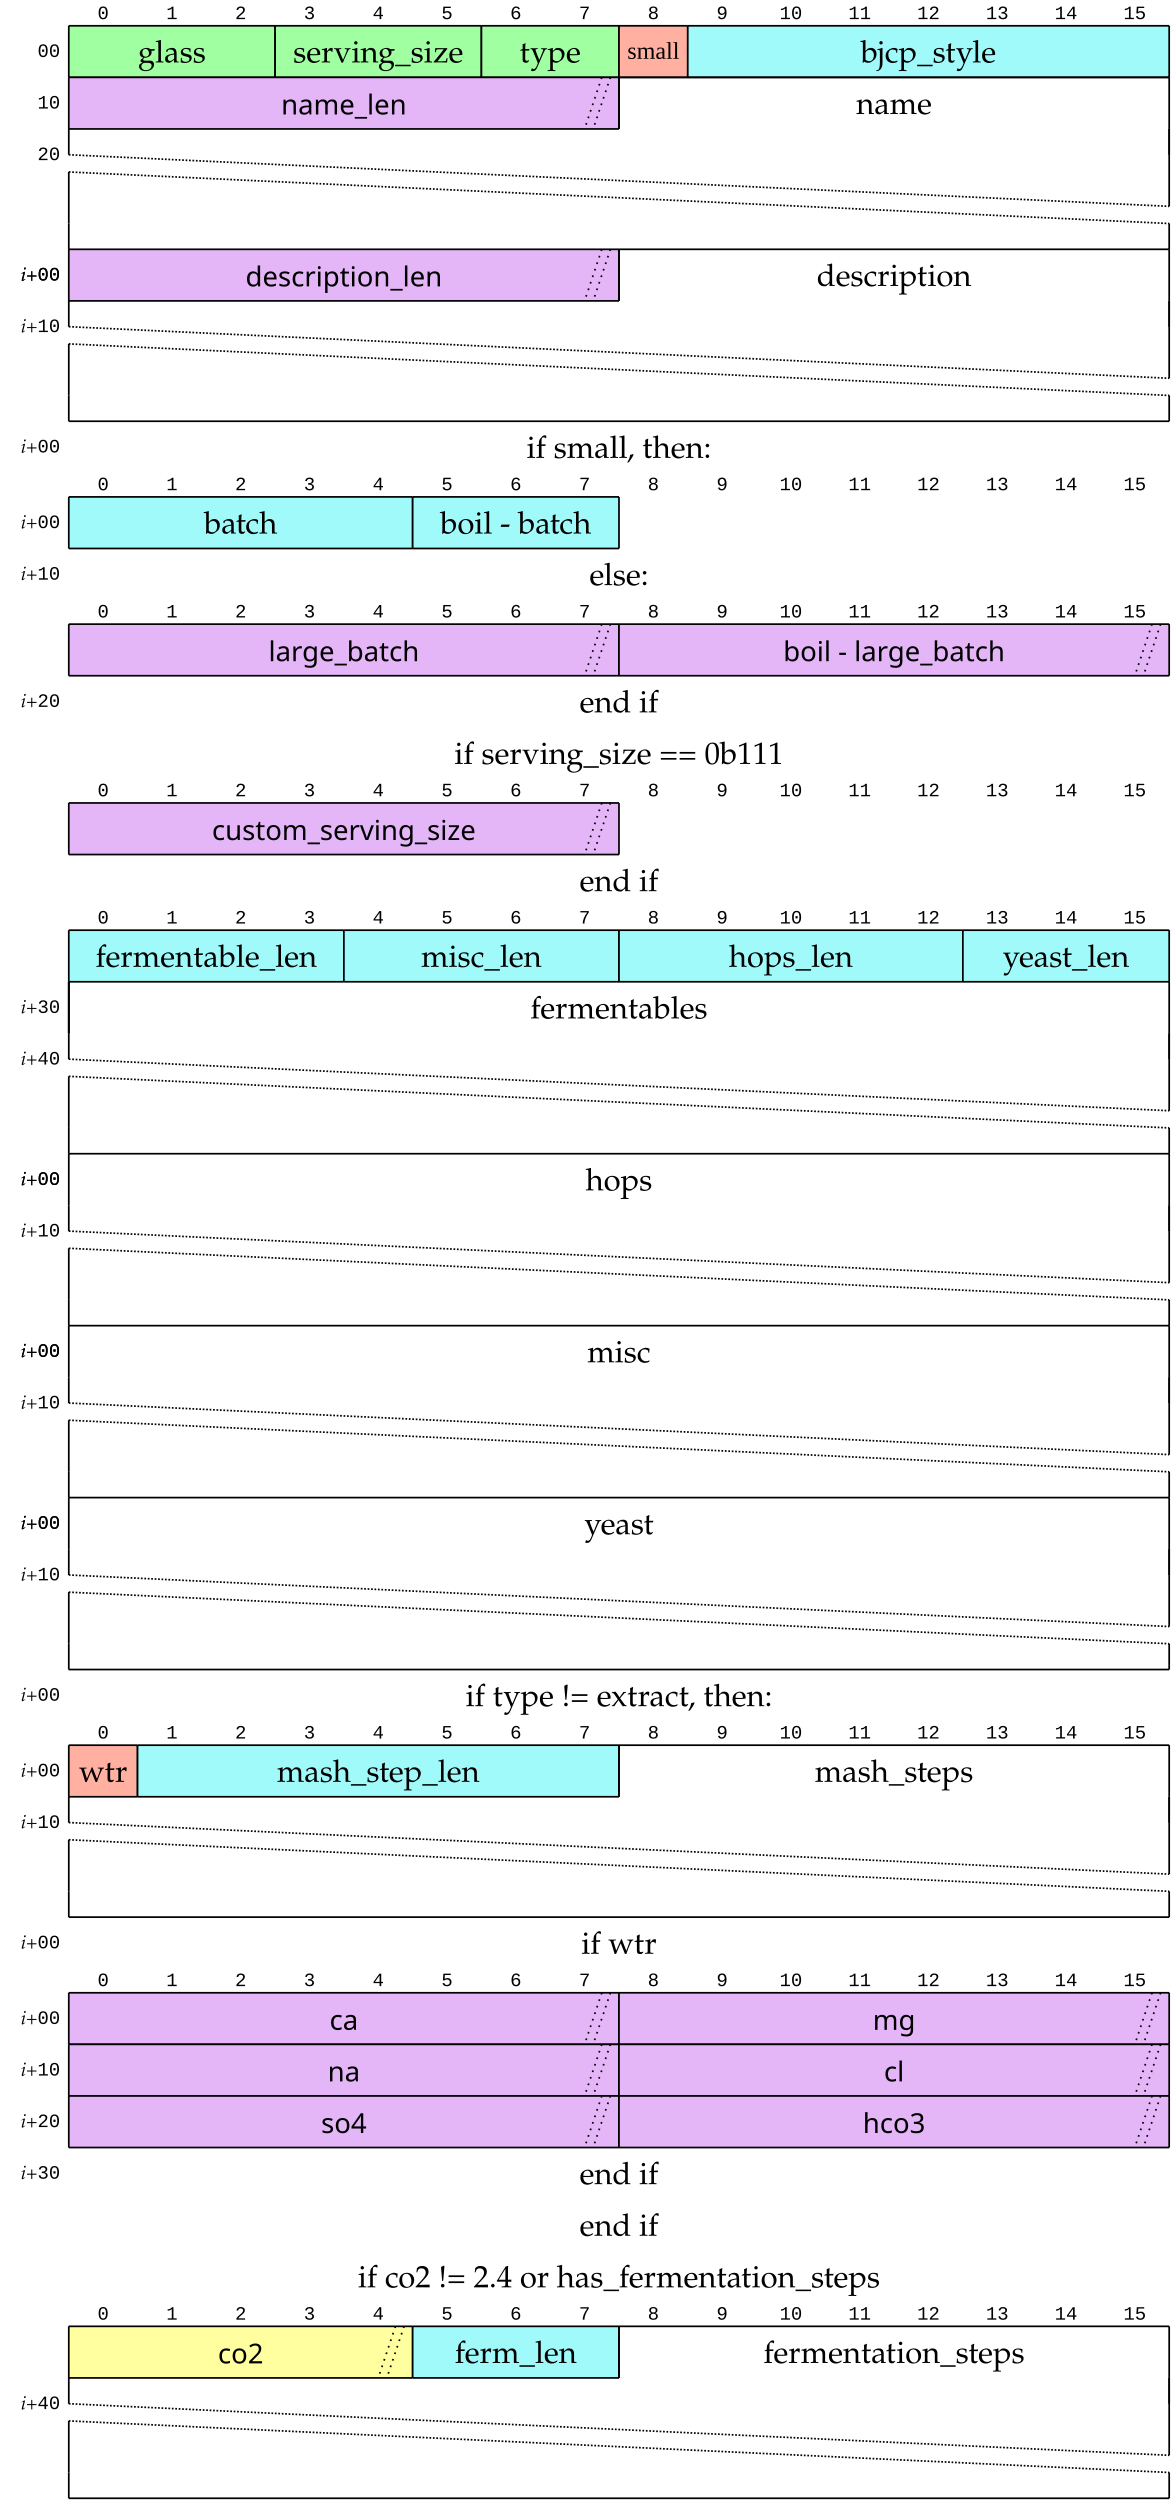
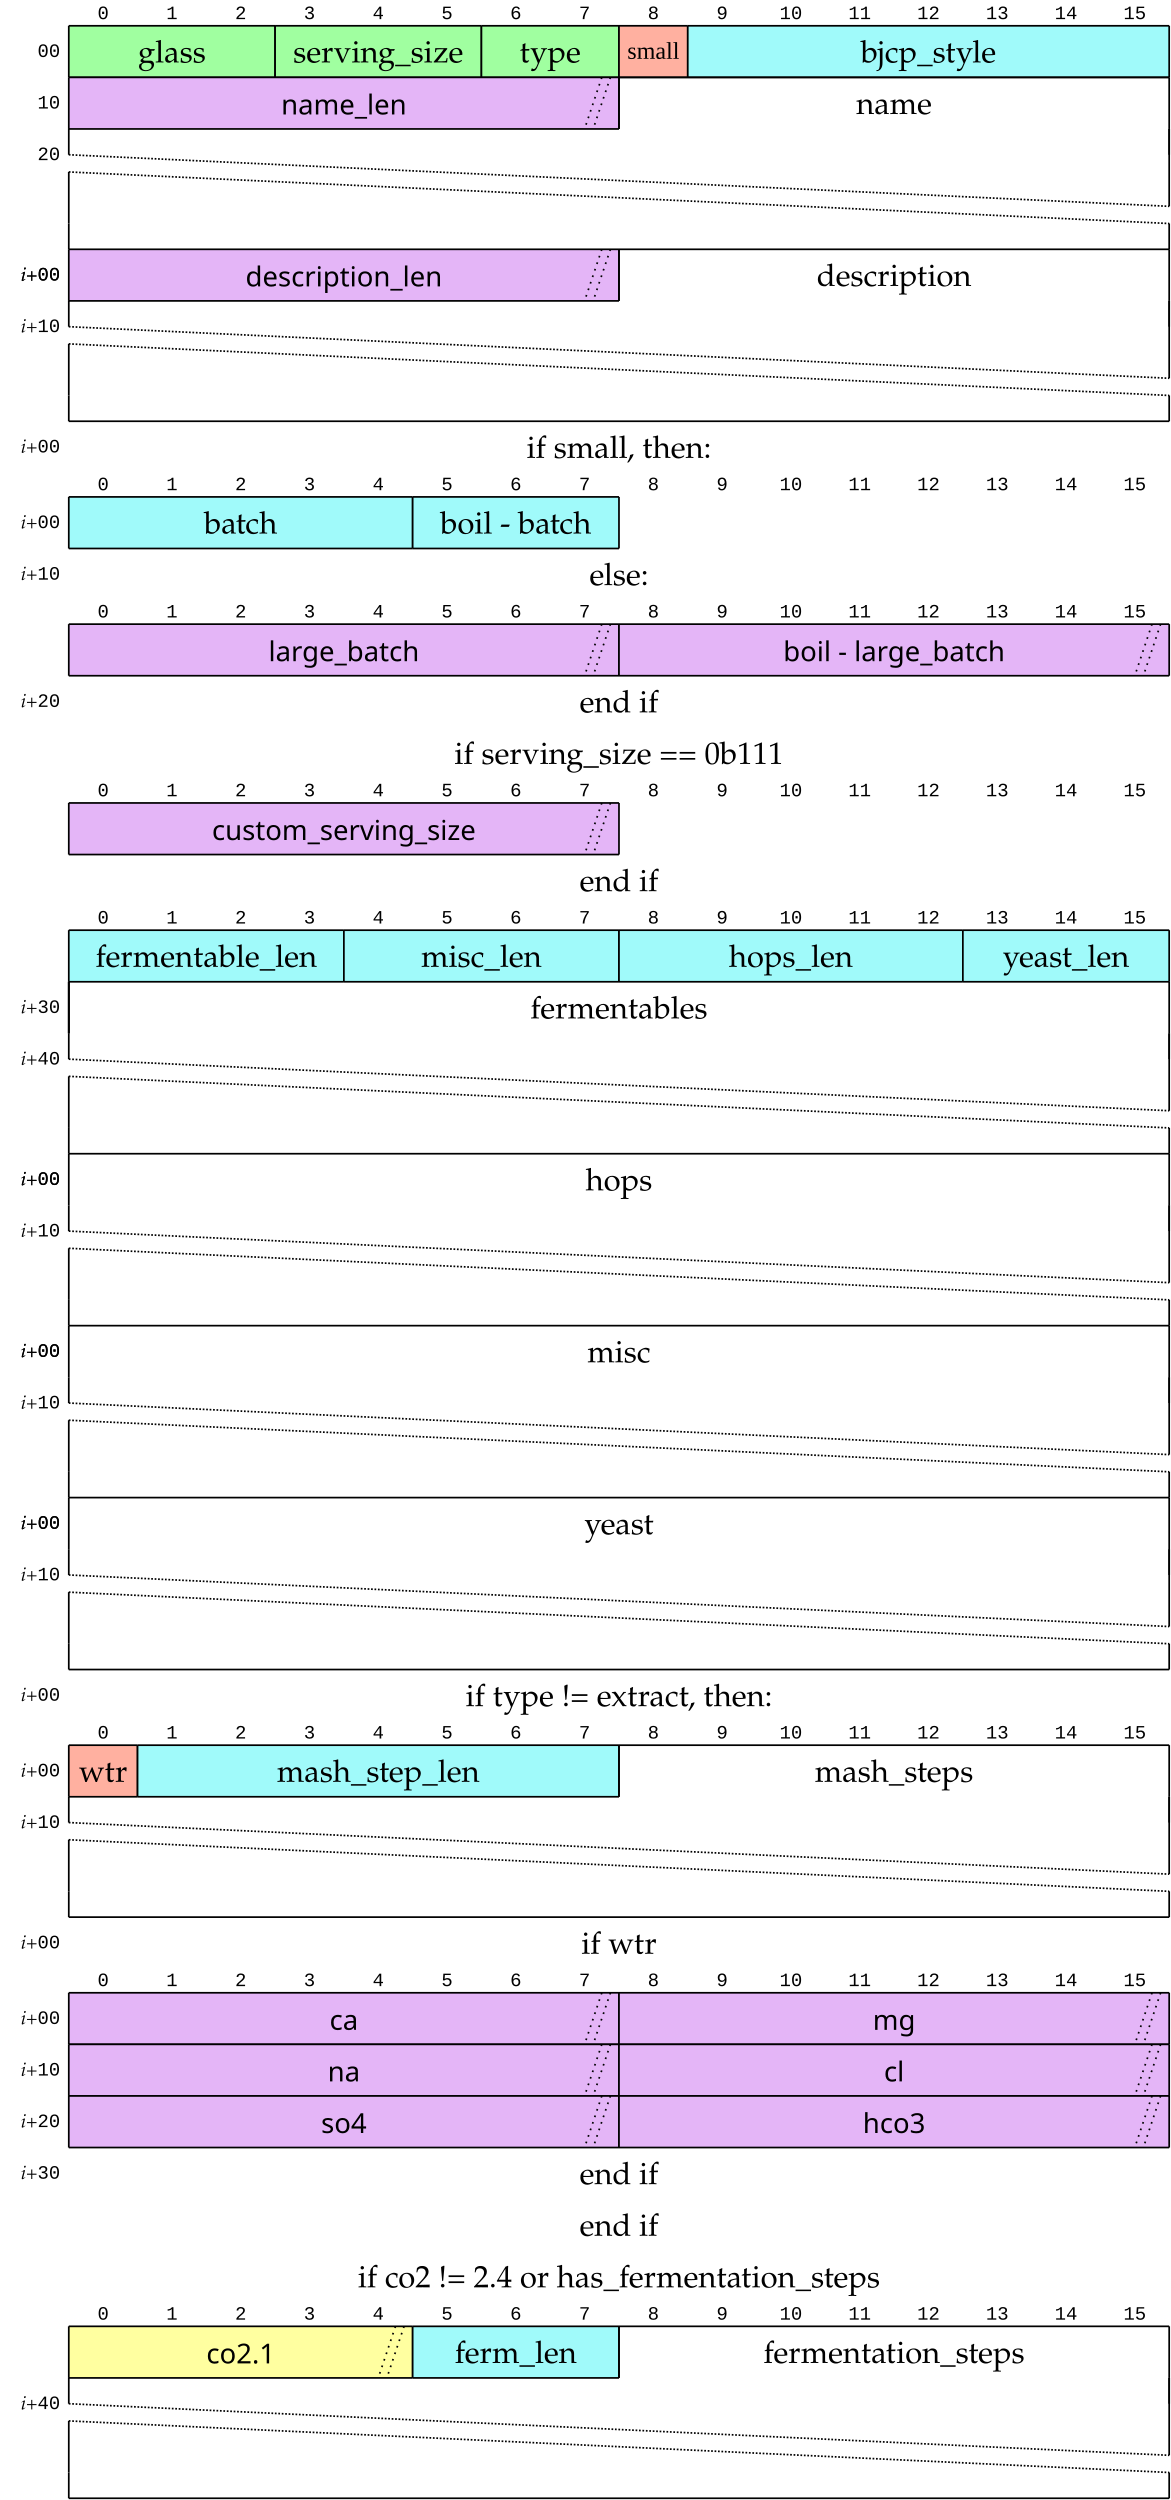
<svg xmlns="http://www.w3.org/2000/svg" version="1.0" width="681" height="1454" viewBox="0 0 681 1454">
  <text x="60" y="8" font-family="Courier New, monospace" font-size="11" dominant-baseline="middle" text-anchor="middle">0</text>
  <text x="100" y="8" font-family="Courier New, monospace" font-size="11" dominant-baseline="middle" text-anchor="middle">1</text>
  <text x="140" y="8" font-family="Courier New, monospace" font-size="11" dominant-baseline="middle" text-anchor="middle">2</text>
  <text x="180" y="8" font-family="Courier New, monospace" font-size="11" dominant-baseline="middle" text-anchor="middle">3</text>
  <text x="220" y="8" font-family="Courier New, monospace" font-size="11" dominant-baseline="middle" text-anchor="middle">4</text>
  <text x="260" y="8" font-family="Courier New, monospace" font-size="11" dominant-baseline="middle" text-anchor="middle">5</text>
  <text x="300" y="8" font-family="Courier New, monospace" font-size="11" dominant-baseline="middle" text-anchor="middle">6</text>
  <text x="340" y="8" font-family="Courier New, monospace" font-size="11" dominant-baseline="middle" text-anchor="middle">7</text>
  <text x="380" y="8" font-family="Courier New, monospace" font-size="11" dominant-baseline="middle" text-anchor="middle">8</text>
  <text x="420" y="8" font-family="Courier New, monospace" font-size="11" dominant-baseline="middle" text-anchor="middle">9</text>
  <text x="460" y="8" font-family="Courier New, monospace" font-size="11" dominant-baseline="middle" text-anchor="middle">10</text>
  <text x="500" y="8" font-family="Courier New, monospace" font-size="11" dominant-baseline="middle" text-anchor="middle">11</text>
  <text x="540" y="8" font-family="Courier New, monospace" font-size="11" dominant-baseline="middle" text-anchor="middle">12</text>
  <text x="580" y="8" font-family="Courier New, monospace" font-size="11" dominant-baseline="middle" text-anchor="middle">13</text>
  <text x="620" y="8" font-family="Courier New, monospace" font-size="11" dominant-baseline="middle" text-anchor="middle">14</text>
  <text x="660" y="8" font-family="Courier New, monospace" font-size="11" dominant-baseline="middle" text-anchor="middle">15</text>
  <rect x="40" y="15" height="30" width="120" fill="#a0ffa0" />
  <line x1="40" y1="15" x2="160" y2="15" stroke="#000000" stroke-width="1" />
  <line x1="40" y1="45" x2="160" y2="45" stroke="#000000" stroke-width="1" />
  <line x1="160" y1="15" x2="160" y2="45" stroke="#000000" stroke-width="1" />
  <line x1="40" y1="15" x2="40" y2="45" stroke="#000000" stroke-width="1" />
  <text font-size="18" font-family="Palatino, Georgia, Times New Roman, serif" x="100" y="31" text-anchor="middle" dominant-baseline="middle">glass</text>
  <rect x="160" y="15" height="30" width="120" fill="#a0ffa0" />
  <line x1="160" y1="15" x2="280" y2="15" stroke="#000000" stroke-width="1" />
  <line x1="160" y1="45" x2="280" y2="45" stroke="#000000" stroke-width="1" />
  <line x1="280" y1="15" x2="280" y2="45" stroke="#000000" stroke-width="1" />
  <line x1="160" y1="15" x2="160" y2="45" stroke="#000000" stroke-width="1" />
  <text font-size="18" font-family="Palatino, Georgia, Times New Roman, serif" x="220" y="31" text-anchor="middle" dominant-baseline="middle">serving_size</text>
  <rect x="280" y="15" height="30" width="80" fill="#a0ffa0" />
  <line x1="280" y1="15" x2="360" y2="15" stroke="#000000" stroke-width="1" />
  <line x1="280" y1="45" x2="360" y2="45" stroke="#000000" stroke-width="1" />
  <line x1="360" y1="15" x2="360" y2="45" stroke="#000000" stroke-width="1" />
  <line x1="280" y1="15" x2="280" y2="45" stroke="#000000" stroke-width="1" />
  <text font-size="18" font-family="Palatino, Georgia, Times New Roman, serif" x="320" y="31" text-anchor="middle" dominant-baseline="middle">type</text>
  <rect x="360" y="15" height="30" width="40" fill="#ffb0a0" />
  <line x1="360" y1="15" x2="400" y2="15" stroke="#000000" stroke-width="1" />
  <line x1="360" y1="45" x2="400" y2="45" stroke="#000000" stroke-width="1" />
  <line x1="400" y1="15" x2="400" y2="45" stroke="#000000" stroke-width="1" />
  <line x1="360" y1="15" x2="360" y2="45" stroke="#000000" stroke-width="1" />
  <text font-size="14" x="380" y="31" text-anchor="middle" dominant-baseline="middle">small</text>
  <rect x="400" y="15" height="30" width="280" fill="#a0fafa" />
  <line x1="400" y1="15" x2="680" y2="15" stroke="#000000" stroke-width="1" />
  <line x1="400" y1="45" x2="680" y2="45" stroke="#000000" stroke-width="1" />
  <line x1="680" y1="15" x2="680" y2="45" stroke="#000000" stroke-width="1" />
  <line x1="400" y1="15" x2="400" y2="45" stroke="#000000" stroke-width="1" />
  <text font-size="18" font-family="Palatino, Georgia, Times New Roman, serif" x="540" y="31" text-anchor="middle" dominant-baseline="middle">bjcp_style</text>
  <text font-size="11" font-family="Courier New, monospace" font-style="normal" dominant-baseline="middle" x="35" y="30" text-anchor="end">00</text>
  <text font-size="11" font-family="Courier New, monospace" font-style="normal" dominant-baseline="middle" x="35" y="60" text-anchor="end">10</text>
  <rect x="40" y="45" height="30" width="320" fill="#e4b5f7" />
  <line x1="40" y1="45" x2="360" y2="45" stroke="#000000" stroke-width="1" />
  <line x1="40" y1="75" x2="360" y2="75" stroke="#000000" stroke-width="1" />
  <line x1="360" y1="45" x2="360" y2="75" stroke="#000000" stroke-width="1" />
  <line x1="40" y1="45" x2="40" y2="75" stroke="#000000" stroke-width="1" />
  <text y="61" text-anchor="middle" font-size="16" dominant-baseline="middle" x="200" font-family="sans-serif">name_len</text>
  <line stroke-dasharray="1,3" x1="355" y1="45" x2="345" y2="75" stroke="#000000" stroke-width="1" />
  <line stroke-dasharray="1,3" x1="350" y1="45" x2="340" y2="75" stroke="#000000" stroke-width="1" />
  <line x1="360" y1="45" x2="680" y2="45" stroke="#000000" stroke-width="1" />
  <line x1="680" y1="45" x2="680" y2="75" stroke="#000000" stroke-width="1" />
  <line x1="360" y1="45" x2="360" y2="75" stroke="#000000" stroke-width="1" />
  <text font-size="18" font-family="Palatino, Georgia, Times New Roman, serif" x="520" y="61" text-anchor="middle" dominant-baseline="middle">name</text>
  <text font-size="11" font-family="Courier New, monospace" font-style="normal" dominant-baseline="middle" x="35" y="90" text-anchor="end">20</text>
  <line x1="40" y1="75" x2="40" y2="90" stroke="#000000" stroke-width="1" />
  <line x1="680" y1="75" x2="680" y2="90" stroke="#000000" stroke-width="1" />
  <line stroke-dasharray="1,1" x1="40" y1="90" x2="680" y2="120" stroke="#000000" stroke-width="1" />
  <line x1="680" y1="75" x2="680" y2="120" stroke="#000000" stroke-width="1" />
  <line stroke-dasharray="1,1" x1="40" y1="100" x2="680" y2="130" stroke="#000000" stroke-width="1" />
  <line x1="40" y1="100" x2="40" y2="130" stroke="#000000" stroke-width="1" />
  <line x1="40" y1="130" x2="40" y2="145" stroke="#000000" stroke-width="1" />
  <line x1="680" y1="130" x2="680" y2="145" stroke="#000000" stroke-width="1" />
  <text font-size="11" font-family="Palatino, Georgia, Times New Roman, serif" font-style="italic" dominant-baseline="middle" x="35" y="160" text-anchor="end">i+<tspan font-size="11" font-family="Courier New, monospace" font-style="normal" dominant-baseline="middle">00</tspan>
  </text>
  <rect x="40" y="145" height="30" width="320" fill="#e4b5f7" />
  <line x1="40" y1="145" x2="360" y2="145" stroke="#000000" stroke-width="1" />
  <line x1="40" y1="175" x2="360" y2="175" stroke="#000000" stroke-width="1" />
  <line x1="360" y1="145" x2="360" y2="175" stroke="#000000" stroke-width="1" />
  <line x1="40" y1="145" x2="40" y2="175" stroke="#000000" stroke-width="1" />
  <text y="161" text-anchor="middle" font-size="16" dominant-baseline="middle" x="200" font-family="sans-serif">description_len</text>
  <line stroke-dasharray="1,3" x1="355" y1="145" x2="345" y2="175" stroke="#000000" stroke-width="1" />
  <line stroke-dasharray="1,3" x1="350" y1="145" x2="340" y2="175" stroke="#000000" stroke-width="1" />
  <line x1="360" y1="145" x2="680" y2="145" stroke="#000000" stroke-width="1" />
  <line x1="680" y1="145" x2="680" y2="175" stroke="#000000" stroke-width="1" />
  <line x1="360" y1="145" x2="360" y2="175" stroke="#000000" stroke-width="1" />
  <text font-size="18" font-family="Palatino, Georgia, Times New Roman, serif" x="520" y="161" text-anchor="middle" dominant-baseline="middle">description</text>
  <text font-size="11" font-family="Palatino, Georgia, Times New Roman, serif" font-style="italic" dominant-baseline="middle" x="35" y="160" text-anchor="end">i+<tspan font-size="11" font-family="Courier New, monospace" font-style="normal" dominant-baseline="middle">00</tspan>
  </text>
  <text font-size="11" font-family="Palatino, Georgia, Times New Roman, serif" font-style="italic" dominant-baseline="middle" x="35" y="190" text-anchor="end">i+<tspan font-size="11" font-family="Courier New, monospace" font-style="normal" dominant-baseline="middle">10</tspan>
  </text>
  <line x1="40" y1="175" x2="40" y2="190" stroke="#000000" stroke-width="1" />
  <line x1="680" y1="175" x2="680" y2="190" stroke="#000000" stroke-width="1" />
  <line stroke-dasharray="1,1" x1="40" y1="190" x2="680" y2="220" stroke="#000000" stroke-width="1" />
  <line x1="680" y1="175" x2="680" y2="220" stroke="#000000" stroke-width="1" />
  <line stroke-dasharray="1,1" x1="40" y1="200" x2="680" y2="230" stroke="#000000" stroke-width="1" />
  <line x1="40" y1="200" x2="40" y2="230" stroke="#000000" stroke-width="1" />
  <line x1="40" y1="230" x2="40" y2="245" stroke="#000000" stroke-width="1" />
  <line x1="680" y1="230" x2="680" y2="245" stroke="#000000" stroke-width="1" />
  <text font-size="11" font-family="Palatino, Georgia, Times New Roman, serif" font-style="italic" dominant-baseline="middle" x="35" y="260" text-anchor="end">i+<tspan font-size="11" font-family="Courier New, monospace" font-style="normal" dominant-baseline="middle">00</tspan>
  </text>
  <line x1="40" y1="245" x2="680" y2="245" stroke="#000000" stroke-width="1" />
  <text font-size="18" font-family="Palatino, Georgia, Times New Roman, serif" x="360" y="261" text-anchor="middle" dominant-baseline="middle">if small, then:</text>
  <text x="60" y="282" font-family="Courier New, monospace" font-size="11" dominant-baseline="middle" text-anchor="middle">0</text>
  <text x="100" y="282" font-family="Courier New, monospace" font-size="11" dominant-baseline="middle" text-anchor="middle">1</text>
  <text x="140" y="282" font-family="Courier New, monospace" font-size="11" dominant-baseline="middle" text-anchor="middle">2</text>
  <text x="180" y="282" font-family="Courier New, monospace" font-size="11" dominant-baseline="middle" text-anchor="middle">3</text>
  <text x="220" y="282" font-family="Courier New, monospace" font-size="11" dominant-baseline="middle" text-anchor="middle">4</text>
  <text x="260" y="282" font-family="Courier New, monospace" font-size="11" dominant-baseline="middle" text-anchor="middle">5</text>
  <text x="300" y="282" font-family="Courier New, monospace" font-size="11" dominant-baseline="middle" text-anchor="middle">6</text>
  <text x="340" y="282" font-family="Courier New, monospace" font-size="11" dominant-baseline="middle" text-anchor="middle">7</text>
  <text x="380" y="282" font-family="Courier New, monospace" font-size="11" dominant-baseline="middle" text-anchor="middle">8</text>
  <text x="420" y="282" font-family="Courier New, monospace" font-size="11" dominant-baseline="middle" text-anchor="middle">9</text>
  <text x="460" y="282" font-family="Courier New, monospace" font-size="11" dominant-baseline="middle" text-anchor="middle">10</text>
  <text x="500" y="282" font-family="Courier New, monospace" font-size="11" dominant-baseline="middle" text-anchor="middle">11</text>
  <text x="540" y="282" font-family="Courier New, monospace" font-size="11" dominant-baseline="middle" text-anchor="middle">12</text>
  <text x="580" y="282" font-family="Courier New, monospace" font-size="11" dominant-baseline="middle" text-anchor="middle">13</text>
  <text x="620" y="282" font-family="Courier New, monospace" font-size="11" dominant-baseline="middle" text-anchor="middle">14</text>
  <text x="660" y="282" font-family="Courier New, monospace" font-size="11" dominant-baseline="middle" text-anchor="middle">15</text>
  <rect x="40" y="289" height="30" width="200" fill="#a0fafa" />
  <line x1="40" y1="289" x2="240" y2="289" stroke="#000000" stroke-width="1" />
  <line x1="40" y1="319" x2="240" y2="319" stroke="#000000" stroke-width="1" />
  <line x1="240" y1="289" x2="240" y2="319" stroke="#000000" stroke-width="1" />
  <line x1="40" y1="289" x2="40" y2="319" stroke="#000000" stroke-width="1" />
  <text font-size="18" font-family="Palatino, Georgia, Times New Roman, serif" x="140" y="305" text-anchor="middle" dominant-baseline="middle">batch</text>
  <rect x="240" y="289" height="30" width="120" fill="#a0fafa" />
  <line x1="240" y1="289" x2="360" y2="289" stroke="#000000" stroke-width="1" />
  <line x1="240" y1="319" x2="360" y2="319" stroke="#000000" stroke-width="1" />
  <line x1="360" y1="289" x2="360" y2="319" stroke="#000000" stroke-width="1" />
  <line x1="240" y1="289" x2="240" y2="319" stroke="#000000" stroke-width="1" />
  <text font-size="18" font-family="Palatino, Georgia, Times New Roman, serif" x="300" y="305" text-anchor="middle" dominant-baseline="middle">boil - batch</text>
  <text font-size="18" font-family="Palatino, Georgia, Times New Roman, serif" x="520" y="305" text-anchor="middle" dominant-baseline="middle" />
  <text font-size="11" font-family="Palatino, Georgia, Times New Roman, serif" font-style="italic" dominant-baseline="middle" x="35" y="304" text-anchor="end">i+<tspan font-size="11" font-family="Courier New, monospace" font-style="normal" dominant-baseline="middle">00</tspan>
  </text>
  <text font-size="11" font-family="Palatino, Georgia, Times New Roman, serif" font-style="italic" dominant-baseline="middle" x="35" y="334" text-anchor="end">i+<tspan font-size="11" font-family="Courier New, monospace" font-style="normal" dominant-baseline="middle">10</tspan>
  </text>
  <text font-size="18" font-family="Palatino, Georgia, Times New Roman, serif" x="360" y="335" text-anchor="middle" dominant-baseline="middle">else:</text>
  <text x="60" y="356" font-family="Courier New, monospace" font-size="11" dominant-baseline="middle" text-anchor="middle">0</text>
  <text x="100" y="356" font-family="Courier New, monospace" font-size="11" dominant-baseline="middle" text-anchor="middle">1</text>
  <text x="140" y="356" font-family="Courier New, monospace" font-size="11" dominant-baseline="middle" text-anchor="middle">2</text>
  <text x="180" y="356" font-family="Courier New, monospace" font-size="11" dominant-baseline="middle" text-anchor="middle">3</text>
  <text x="220" y="356" font-family="Courier New, monospace" font-size="11" dominant-baseline="middle" text-anchor="middle">4</text>
  <text x="260" y="356" font-family="Courier New, monospace" font-size="11" dominant-baseline="middle" text-anchor="middle">5</text>
  <text x="300" y="356" font-family="Courier New, monospace" font-size="11" dominant-baseline="middle" text-anchor="middle">6</text>
  <text x="340" y="356" font-family="Courier New, monospace" font-size="11" dominant-baseline="middle" text-anchor="middle">7</text>
  <text x="380" y="356" font-family="Courier New, monospace" font-size="11" dominant-baseline="middle" text-anchor="middle">8</text>
  <text x="420" y="356" font-family="Courier New, monospace" font-size="11" dominant-baseline="middle" text-anchor="middle">9</text>
  <text x="460" y="356" font-family="Courier New, monospace" font-size="11" dominant-baseline="middle" text-anchor="middle">10</text>
  <text x="500" y="356" font-family="Courier New, monospace" font-size="11" dominant-baseline="middle" text-anchor="middle">11</text>
  <text x="540" y="356" font-family="Courier New, monospace" font-size="11" dominant-baseline="middle" text-anchor="middle">12</text>
  <text x="580" y="356" font-family="Courier New, monospace" font-size="11" dominant-baseline="middle" text-anchor="middle">13</text>
  <text x="620" y="356" font-family="Courier New, monospace" font-size="11" dominant-baseline="middle" text-anchor="middle">14</text>
  <text x="660" y="356" font-family="Courier New, monospace" font-size="11" dominant-baseline="middle" text-anchor="middle">15</text>
  <rect x="40" y="363" height="30" width="320" fill="#e4b5f7" />
  <line x1="40" y1="363" x2="360" y2="363" stroke="#000000" stroke-width="1" />
  <line x1="40" y1="393" x2="360" y2="393" stroke="#000000" stroke-width="1" />
  <line x1="360" y1="363" x2="360" y2="393" stroke="#000000" stroke-width="1" />
  <line x1="40" y1="363" x2="40" y2="393" stroke="#000000" stroke-width="1" />
  <text y="379" text-anchor="middle" font-size="16" dominant-baseline="middle" x="200" font-family="sans-serif">large_batch</text>
  <line stroke-dasharray="1,3" x1="355" y1="363" x2="345" y2="393" stroke="#000000" stroke-width="1" />
  <line stroke-dasharray="1,3" x1="350" y1="363" x2="340" y2="393" stroke="#000000" stroke-width="1" />
  <rect x="360" y="363" height="30" width="320" fill="#e4b5f7" />
  <line x1="360" y1="363" x2="680" y2="363" stroke="#000000" stroke-width="1" />
  <line x1="360" y1="393" x2="680" y2="393" stroke="#000000" stroke-width="1" />
  <line x1="680" y1="363" x2="680" y2="393" stroke="#000000" stroke-width="1" />
  <line x1="360" y1="363" x2="360" y2="393" stroke="#000000" stroke-width="1" />
  <text y="379" text-anchor="middle" font-size="16" dominant-baseline="middle" x="520" font-family="sans-serif">boil - large_batch</text>
  <line stroke-dasharray="1,3" x1="675" y1="363" x2="665" y2="393" stroke="#000000" stroke-width="1" />
  <line stroke-dasharray="1,3" x1="670" y1="363" x2="660" y2="393" stroke="#000000" stroke-width="1" />
  <text font-size="11" font-family="Palatino, Georgia, Times New Roman, serif" font-style="italic" dominant-baseline="middle" x="35" y="408" text-anchor="end">i+<tspan font-size="11" font-family="Courier New, monospace" font-style="normal" dominant-baseline="middle">20</tspan>
  </text>
  <text font-size="18" font-family="Palatino, Georgia, Times New Roman, serif" x="360" y="409" text-anchor="middle" dominant-baseline="middle">end if</text>
  <text font-size="18" font-family="Palatino, Georgia, Times New Roman, serif" x="360" y="439" text-anchor="middle" dominant-baseline="middle">if serving_size == 0b111</text>
  <text x="60" y="460" font-family="Courier New, monospace" font-size="11" dominant-baseline="middle" text-anchor="middle">0</text>
  <text x="100" y="460" font-family="Courier New, monospace" font-size="11" dominant-baseline="middle" text-anchor="middle">1</text>
  <text x="140" y="460" font-family="Courier New, monospace" font-size="11" dominant-baseline="middle" text-anchor="middle">2</text>
  <text x="180" y="460" font-family="Courier New, monospace" font-size="11" dominant-baseline="middle" text-anchor="middle">3</text>
  <text x="220" y="460" font-family="Courier New, monospace" font-size="11" dominant-baseline="middle" text-anchor="middle">4</text>
  <text x="260" y="460" font-family="Courier New, monospace" font-size="11" dominant-baseline="middle" text-anchor="middle">5</text>
  <text x="300" y="460" font-family="Courier New, monospace" font-size="11" dominant-baseline="middle" text-anchor="middle">6</text>
  <text x="340" y="460" font-family="Courier New, monospace" font-size="11" dominant-baseline="middle" text-anchor="middle">7</text>
  <text x="380" y="460" font-family="Courier New, monospace" font-size="11" dominant-baseline="middle" text-anchor="middle">8</text>
  <text x="420" y="460" font-family="Courier New, monospace" font-size="11" dominant-baseline="middle" text-anchor="middle">9</text>
  <text x="460" y="460" font-family="Courier New, monospace" font-size="11" dominant-baseline="middle" text-anchor="middle">10</text>
  <text x="500" y="460" font-family="Courier New, monospace" font-size="11" dominant-baseline="middle" text-anchor="middle">11</text>
  <text x="540" y="460" font-family="Courier New, monospace" font-size="11" dominant-baseline="middle" text-anchor="middle">12</text>
  <text x="580" y="460" font-family="Courier New, monospace" font-size="11" dominant-baseline="middle" text-anchor="middle">13</text>
  <text x="620" y="460" font-family="Courier New, monospace" font-size="11" dominant-baseline="middle" text-anchor="middle">14</text>
  <text x="660" y="460" font-family="Courier New, monospace" font-size="11" dominant-baseline="middle" text-anchor="middle">15</text>
  <rect x="40" y="467" height="30" width="320" fill="#e4b5f7" />
  <line x1="40" y1="467" x2="360" y2="467" stroke="#000000" stroke-width="1" />
  <line x1="40" y1="497" x2="360" y2="497" stroke="#000000" stroke-width="1" />
  <line x1="360" y1="467" x2="360" y2="497" stroke="#000000" stroke-width="1" />
  <line x1="40" y1="467" x2="40" y2="497" stroke="#000000" stroke-width="1" />
  <text y="483" text-anchor="middle" font-size="16" dominant-baseline="middle" x="200" font-family="sans-serif">custom_serving_size</text>
  <line stroke-dasharray="1,3" x1="355" y1="467" x2="345" y2="497" stroke="#000000" stroke-width="1" />
  <line stroke-dasharray="1,3" x1="350" y1="467" x2="340" y2="497" stroke="#000000" stroke-width="1" />
  <text font-size="18" font-family="Palatino, Georgia, Times New Roman, serif" x="360" y="513" text-anchor="middle" dominant-baseline="middle">end if</text>
  <text x="60" y="534" font-family="Courier New, monospace" font-size="11" dominant-baseline="middle" text-anchor="middle">0</text>
  <text x="100" y="534" font-family="Courier New, monospace" font-size="11" dominant-baseline="middle" text-anchor="middle">1</text>
  <text x="140" y="534" font-family="Courier New, monospace" font-size="11" dominant-baseline="middle" text-anchor="middle">2</text>
  <text x="180" y="534" font-family="Courier New, monospace" font-size="11" dominant-baseline="middle" text-anchor="middle">3</text>
  <text x="220" y="534" font-family="Courier New, monospace" font-size="11" dominant-baseline="middle" text-anchor="middle">4</text>
  <text x="260" y="534" font-family="Courier New, monospace" font-size="11" dominant-baseline="middle" text-anchor="middle">5</text>
  <text x="300" y="534" font-family="Courier New, monospace" font-size="11" dominant-baseline="middle" text-anchor="middle">6</text>
  <text x="340" y="534" font-family="Courier New, monospace" font-size="11" dominant-baseline="middle" text-anchor="middle">7</text>
  <text x="380" y="534" font-family="Courier New, monospace" font-size="11" dominant-baseline="middle" text-anchor="middle">8</text>
  <text x="420" y="534" font-family="Courier New, monospace" font-size="11" dominant-baseline="middle" text-anchor="middle">9</text>
  <text x="460" y="534" font-family="Courier New, monospace" font-size="11" dominant-baseline="middle" text-anchor="middle">10</text>
  <text x="500" y="534" font-family="Courier New, monospace" font-size="11" dominant-baseline="middle" text-anchor="middle">11</text>
  <text x="540" y="534" font-family="Courier New, monospace" font-size="11" dominant-baseline="middle" text-anchor="middle">12</text>
  <text x="580" y="534" font-family="Courier New, monospace" font-size="11" dominant-baseline="middle" text-anchor="middle">13</text>
  <text x="620" y="534" font-family="Courier New, monospace" font-size="11" dominant-baseline="middle" text-anchor="middle">14</text>
  <text x="660" y="534" font-family="Courier New, monospace" font-size="11" dominant-baseline="middle" text-anchor="middle">15</text>
  <rect x="40" y="541" height="30" width="160" fill="#a0fafa" />
  <line x1="40" y1="541" x2="200" y2="541" stroke="#000000" stroke-width="1" />
  <line x1="40" y1="571" x2="200" y2="571" stroke="#000000" stroke-width="1" />
  <line x1="200" y1="541" x2="200" y2="571" stroke="#000000" stroke-width="1" />
  <line x1="40" y1="541" x2="40" y2="571" stroke="#000000" stroke-width="1" />
  <text font-size="18" font-family="Palatino, Georgia, Times New Roman, serif" x="120" y="557" text-anchor="middle" dominant-baseline="middle">fermentable_len</text>
  <rect x="200" y="541" height="30" width="160" fill="#a0fafa" />
  <line x1="200" y1="541" x2="360" y2="541" stroke="#000000" stroke-width="1" />
  <line x1="200" y1="571" x2="360" y2="571" stroke="#000000" stroke-width="1" />
  <line x1="360" y1="541" x2="360" y2="571" stroke="#000000" stroke-width="1" />
  <line x1="200" y1="541" x2="200" y2="571" stroke="#000000" stroke-width="1" />
  <text font-size="18" font-family="Palatino, Georgia, Times New Roman, serif" x="280" y="557" text-anchor="middle" dominant-baseline="middle">misc_len</text>
  <rect x="360" y="541" height="30" width="200" fill="#a0fafa" />
  <line x1="360" y1="541" x2="560" y2="541" stroke="#000000" stroke-width="1" />
  <line x1="360" y1="571" x2="560" y2="571" stroke="#000000" stroke-width="1" />
  <line x1="560" y1="541" x2="560" y2="571" stroke="#000000" stroke-width="1" />
  <line x1="360" y1="541" x2="360" y2="571" stroke="#000000" stroke-width="1" />
  <text font-size="18" font-family="Palatino, Georgia, Times New Roman, serif" x="460" y="557" text-anchor="middle" dominant-baseline="middle">hops_len</text>
  <rect x="560" y="541" height="30" width="120" fill="#a0fafa" />
  <line x1="560" y1="541" x2="680" y2="541" stroke="#000000" stroke-width="1" />
  <line x1="560" y1="571" x2="680" y2="571" stroke="#000000" stroke-width="1" />
  <line x1="680" y1="541" x2="680" y2="571" stroke="#000000" stroke-width="1" />
  <line x1="560" y1="541" x2="560" y2="571" stroke="#000000" stroke-width="1" />
  <text font-size="18" font-family="Palatino, Georgia, Times New Roman, serif" x="620" y="557" text-anchor="middle" dominant-baseline="middle">yeast_len</text>
  <text font-size="11" font-family="Palatino, Georgia, Times New Roman, serif" font-style="italic" dominant-baseline="middle" x="35" y="586" text-anchor="end">i+<tspan font-size="11" font-family="Courier New, monospace" font-style="normal" dominant-baseline="middle">30</tspan>
  </text>
  <line x1="40" y1="571" x2="40" y2="571" stroke="#000000" stroke-width="1" />
  <line x1="40" y1="571" x2="40" y2="601" stroke="#000000" stroke-width="1" />
  <line x1="40" y1="571" x2="40" y2="601" stroke="#000000" stroke-width="1" />
  <line x1="680" y1="571" x2="680" y2="601" stroke="#000000" stroke-width="1" />
  <line x1="40" y1="571" x2="40" y2="601" stroke="#000000" stroke-width="1" />
  <text font-size="18" font-family="Palatino, Georgia, Times New Roman, serif" x="360" y="587" text-anchor="middle" dominant-baseline="middle">fermentables</text>
  <text font-size="11" font-family="Palatino, Georgia, Times New Roman, serif" font-style="italic" dominant-baseline="middle" x="35" y="616" text-anchor="end">i+<tspan font-size="11" font-family="Courier New, monospace" font-style="normal" dominant-baseline="middle">40</tspan>
  </text>
  <line x1="40" y1="601" x2="40" y2="616" stroke="#000000" stroke-width="1" />
  <line x1="680" y1="601" x2="680" y2="616" stroke="#000000" stroke-width="1" />
  <line stroke-dasharray="1,1" x1="40" y1="616" x2="680" y2="646" stroke="#000000" stroke-width="1" />
  <line x1="680" y1="601" x2="680" y2="646" stroke="#000000" stroke-width="1" />
  <line stroke-dasharray="1,1" x1="40" y1="626" x2="680" y2="656" stroke="#000000" stroke-width="1" />
  <line x1="40" y1="626" x2="40" y2="656" stroke="#000000" stroke-width="1" />
  <line x1="40" y1="656" x2="40" y2="671" stroke="#000000" stroke-width="1" />
  <line x1="680" y1="656" x2="680" y2="671" stroke="#000000" stroke-width="1" />
  <text font-size="11" font-family="Palatino, Georgia, Times New Roman, serif" font-style="italic" dominant-baseline="middle" x="35" y="686" text-anchor="end">i+<tspan font-size="11" font-family="Courier New, monospace" font-style="normal" dominant-baseline="middle">00</tspan>
  </text>
  <line x1="40" y1="671" x2="680" y2="671" stroke="#000000" stroke-width="1" />
  <line x1="680" y1="671" x2="680" y2="701" stroke="#000000" stroke-width="1" />
  <line x1="40" y1="671" x2="40" y2="701" stroke="#000000" stroke-width="1" />
  <text font-size="18" font-family="Palatino, Georgia, Times New Roman, serif" x="360" y="687" text-anchor="middle" dominant-baseline="middle">hops</text>
  <text font-size="11" font-family="Palatino, Georgia, Times New Roman, serif" font-style="italic" dominant-baseline="middle" x="35" y="686" text-anchor="end">i+<tspan font-size="11" font-family="Courier New, monospace" font-style="normal" dominant-baseline="middle">00</tspan>
  </text>
  <text font-size="11" font-family="Palatino, Georgia, Times New Roman, serif" font-style="italic" dominant-baseline="middle" x="35" y="716" text-anchor="end">i+<tspan font-size="11" font-family="Courier New, monospace" font-style="normal" dominant-baseline="middle">10</tspan>
  </text>
  <line x1="40" y1="701" x2="40" y2="716" stroke="#000000" stroke-width="1" />
  <line x1="680" y1="701" x2="680" y2="716" stroke="#000000" stroke-width="1" />
  <line stroke-dasharray="1,1" x1="40" y1="716" x2="680" y2="746" stroke="#000000" stroke-width="1" />
  <line x1="680" y1="701" x2="680" y2="746" stroke="#000000" stroke-width="1" />
  <line stroke-dasharray="1,1" x1="40" y1="726" x2="680" y2="756" stroke="#000000" stroke-width="1" />
  <line x1="40" y1="726" x2="40" y2="756" stroke="#000000" stroke-width="1" />
  <line x1="40" y1="756" x2="40" y2="771" stroke="#000000" stroke-width="1" />
  <line x1="680" y1="756" x2="680" y2="771" stroke="#000000" stroke-width="1" />
  <text font-size="11" font-family="Palatino, Georgia, Times New Roman, serif" font-style="italic" dominant-baseline="middle" x="35" y="786" text-anchor="end">i+<tspan font-size="11" font-family="Courier New, monospace" font-style="normal" dominant-baseline="middle">00</tspan>
  </text>
  <line x1="40" y1="771" x2="680" y2="771" stroke="#000000" stroke-width="1" />
  <line x1="680" y1="771" x2="680" y2="801" stroke="#000000" stroke-width="1" />
  <line x1="40" y1="771" x2="40" y2="801" stroke="#000000" stroke-width="1" />
  <text font-size="18" font-family="Palatino, Georgia, Times New Roman, serif" x="360" y="787" text-anchor="middle" dominant-baseline="middle">misc</text>
  <text font-size="11" font-family="Palatino, Georgia, Times New Roman, serif" font-style="italic" dominant-baseline="middle" x="35" y="786" text-anchor="end">i+<tspan font-size="11" font-family="Courier New, monospace" font-style="normal" dominant-baseline="middle">00</tspan>
  </text>
  <text font-size="11" font-family="Palatino, Georgia, Times New Roman, serif" font-style="italic" dominant-baseline="middle" x="35" y="816" text-anchor="end">i+<tspan font-size="11" font-family="Courier New, monospace" font-style="normal" dominant-baseline="middle">10</tspan>
  </text>
  <line x1="40" y1="801" x2="40" y2="816" stroke="#000000" stroke-width="1" />
  <line x1="680" y1="801" x2="680" y2="816" stroke="#000000" stroke-width="1" />
  <line stroke-dasharray="1,1" x1="40" y1="816" x2="680" y2="846" stroke="#000000" stroke-width="1" />
  <line x1="680" y1="801" x2="680" y2="846" stroke="#000000" stroke-width="1" />
  <line stroke-dasharray="1,1" x1="40" y1="826" x2="680" y2="856" stroke="#000000" stroke-width="1" />
  <line x1="40" y1="826" x2="40" y2="856" stroke="#000000" stroke-width="1" />
  <line x1="40" y1="856" x2="40" y2="871" stroke="#000000" stroke-width="1" />
  <line x1="680" y1="856" x2="680" y2="871" stroke="#000000" stroke-width="1" />
  <text font-size="11" font-family="Palatino, Georgia, Times New Roman, serif" font-style="italic" dominant-baseline="middle" x="35" y="886" text-anchor="end">i+<tspan font-size="11" font-family="Courier New, monospace" font-style="normal" dominant-baseline="middle">00</tspan>
  </text>
  <line x1="40" y1="871" x2="680" y2="871" stroke="#000000" stroke-width="1" />
  <line x1="680" y1="871" x2="680" y2="901" stroke="#000000" stroke-width="1" />
  <line x1="40" y1="871" x2="40" y2="901" stroke="#000000" stroke-width="1" />
  <text font-size="18" font-family="Palatino, Georgia, Times New Roman, serif" x="360" y="887" text-anchor="middle" dominant-baseline="middle">yeast</text>
  <text font-size="11" font-family="Palatino, Georgia, Times New Roman, serif" font-style="italic" dominant-baseline="middle" x="35" y="886" text-anchor="end">i+<tspan font-size="11" font-family="Courier New, monospace" font-style="normal" dominant-baseline="middle">00</tspan>
  </text>
  <text font-size="11" font-family="Palatino, Georgia, Times New Roman, serif" font-style="italic" dominant-baseline="middle" x="35" y="916" text-anchor="end">i+<tspan font-size="11" font-family="Courier New, monospace" font-style="normal" dominant-baseline="middle">10</tspan>
  </text>
  <line x1="40" y1="901" x2="40" y2="916" stroke="#000000" stroke-width="1" />
  <line x1="680" y1="901" x2="680" y2="916" stroke="#000000" stroke-width="1" />
  <line stroke-dasharray="1,1" x1="40" y1="916" x2="680" y2="946" stroke="#000000" stroke-width="1" />
  <line x1="680" y1="901" x2="680" y2="946" stroke="#000000" stroke-width="1" />
  <line stroke-dasharray="1,1" x1="40" y1="926" x2="680" y2="956" stroke="#000000" stroke-width="1" />
  <line x1="40" y1="926" x2="40" y2="956" stroke="#000000" stroke-width="1" />
  <line x1="40" y1="956" x2="40" y2="971" stroke="#000000" stroke-width="1" />
  <line x1="680" y1="956" x2="680" y2="971" stroke="#000000" stroke-width="1" />
  <text font-size="11" font-family="Palatino, Georgia, Times New Roman, serif" font-style="italic" dominant-baseline="middle" x="35" y="986" text-anchor="end">i+<tspan font-size="11" font-family="Courier New, monospace" font-style="normal" dominant-baseline="middle">00</tspan>
  </text>
  <line x1="40" y1="971" x2="680" y2="971" stroke="#000000" stroke-width="1" />
  <text font-size="18" font-family="Palatino, Georgia, Times New Roman, serif" x="360" y="987" text-anchor="middle" dominant-baseline="middle">if type != extract, then:</text>
  <text x="60" y="1008" font-family="Courier New, monospace" font-size="11" dominant-baseline="middle" text-anchor="middle">0</text>
  <text x="100" y="1008" font-family="Courier New, monospace" font-size="11" dominant-baseline="middle" text-anchor="middle">1</text>
  <text x="140" y="1008" font-family="Courier New, monospace" font-size="11" dominant-baseline="middle" text-anchor="middle">2</text>
  <text x="180" y="1008" font-family="Courier New, monospace" font-size="11" dominant-baseline="middle" text-anchor="middle">3</text>
  <text x="220" y="1008" font-family="Courier New, monospace" font-size="11" dominant-baseline="middle" text-anchor="middle">4</text>
  <text x="260" y="1008" font-family="Courier New, monospace" font-size="11" dominant-baseline="middle" text-anchor="middle">5</text>
  <text x="300" y="1008" font-family="Courier New, monospace" font-size="11" dominant-baseline="middle" text-anchor="middle">6</text>
  <text x="340" y="1008" font-family="Courier New, monospace" font-size="11" dominant-baseline="middle" text-anchor="middle">7</text>
  <text x="380" y="1008" font-family="Courier New, monospace" font-size="11" dominant-baseline="middle" text-anchor="middle">8</text>
  <text x="420" y="1008" font-family="Courier New, monospace" font-size="11" dominant-baseline="middle" text-anchor="middle">9</text>
  <text x="460" y="1008" font-family="Courier New, monospace" font-size="11" dominant-baseline="middle" text-anchor="middle">10</text>
  <text x="500" y="1008" font-family="Courier New, monospace" font-size="11" dominant-baseline="middle" text-anchor="middle">11</text>
  <text x="540" y="1008" font-family="Courier New, monospace" font-size="11" dominant-baseline="middle" text-anchor="middle">12</text>
  <text x="580" y="1008" font-family="Courier New, monospace" font-size="11" dominant-baseline="middle" text-anchor="middle">13</text>
  <text x="620" y="1008" font-family="Courier New, monospace" font-size="11" dominant-baseline="middle" text-anchor="middle">14</text>
  <text x="660" y="1008" font-family="Courier New, monospace" font-size="11" dominant-baseline="middle" text-anchor="middle">15</text>
  <rect x="40" y="1015" height="30" width="40" fill="#ffb0a0" />
  <line x1="40" y1="1015" x2="80" y2="1015" stroke="#000000" stroke-width="1" />
  <line x1="40" y1="1045" x2="80" y2="1045" stroke="#000000" stroke-width="1" />
  <line x1="80" y1="1015" x2="80" y2="1045" stroke="#000000" stroke-width="1" />
  <line x1="40" y1="1015" x2="40" y2="1045" stroke="#000000" stroke-width="1" />
  <text font-size="18" font-family="Palatino, Georgia, Times New Roman, serif" x="60" y="1031" text-anchor="middle" dominant-baseline="middle">wtr</text>
  <rect x="80" y="1015" height="30" width="280" fill="#a0fafa" />
  <line x1="80" y1="1015" x2="360" y2="1015" stroke="#000000" stroke-width="1" />
  <line x1="80" y1="1045" x2="360" y2="1045" stroke="#000000" stroke-width="1" />
  <line x1="360" y1="1015" x2="360" y2="1045" stroke="#000000" stroke-width="1" />
  <line x1="80" y1="1015" x2="80" y2="1045" stroke="#000000" stroke-width="1" />
  <text font-size="18" font-family="Palatino, Georgia, Times New Roman, serif" x="220" y="1031" text-anchor="middle" dominant-baseline="middle">mash_step_len</text>
  <line x1="360" y1="1015" x2="680" y2="1015" stroke="#000000" stroke-width="1" />
  <line x1="680" y1="1015" x2="680" y2="1045" stroke="#000000" stroke-width="1" />
  <line x1="360" y1="1015" x2="360" y2="1045" stroke="#000000" stroke-width="1" />
  <text font-size="18" font-family="Palatino, Georgia, Times New Roman, serif" x="520" y="1031" text-anchor="middle" dominant-baseline="middle">mash_steps</text>
  <text font-size="11" font-family="Palatino, Georgia, Times New Roman, serif" font-style="italic" dominant-baseline="middle" x="35" y="1030" text-anchor="end">i+<tspan font-size="11" font-family="Courier New, monospace" font-style="normal" dominant-baseline="middle">00</tspan>
  </text>
  <text font-size="11" font-family="Palatino, Georgia, Times New Roman, serif" font-style="italic" dominant-baseline="middle" x="35" y="1060" text-anchor="end">i+<tspan font-size="11" font-family="Courier New, monospace" font-style="normal" dominant-baseline="middle">10</tspan>
  </text>
  <line x1="40" y1="1045" x2="40" y2="1060" stroke="#000000" stroke-width="1" />
  <line x1="680" y1="1045" x2="680" y2="1060" stroke="#000000" stroke-width="1" />
  <line stroke-dasharray="1,1" x1="40" y1="1060" x2="680" y2="1090" stroke="#000000" stroke-width="1" />
  <line x1="680" y1="1045" x2="680" y2="1090" stroke="#000000" stroke-width="1" />
  <line stroke-dasharray="1,1" x1="40" y1="1070" x2="680" y2="1100" stroke="#000000" stroke-width="1" />
  <line x1="40" y1="1070" x2="40" y2="1100" stroke="#000000" stroke-width="1" />
  <line x1="40" y1="1100" x2="40" y2="1115" stroke="#000000" stroke-width="1" />
  <line x1="680" y1="1100" x2="680" y2="1115" stroke="#000000" stroke-width="1" />
  <text font-size="11" font-family="Palatino, Georgia, Times New Roman, serif" font-style="italic" dominant-baseline="middle" x="35" y="1130" text-anchor="end">i+<tspan font-size="11" font-family="Courier New, monospace" font-style="normal" dominant-baseline="middle">00</tspan>
  </text>
  <line x1="40" y1="1115" x2="680" y2="1115" stroke="#000000" stroke-width="1" />
  <text font-size="18" font-family="Palatino, Georgia, Times New Roman, serif" x="360" y="1131" text-anchor="middle" dominant-baseline="middle">if wtr</text>
  <text x="60" y="1152" font-family="Courier New, monospace" font-size="11" dominant-baseline="middle" text-anchor="middle">0</text>
  <text x="100" y="1152" font-family="Courier New, monospace" font-size="11" dominant-baseline="middle" text-anchor="middle">1</text>
  <text x="140" y="1152" font-family="Courier New, monospace" font-size="11" dominant-baseline="middle" text-anchor="middle">2</text>
  <text x="180" y="1152" font-family="Courier New, monospace" font-size="11" dominant-baseline="middle" text-anchor="middle">3</text>
  <text x="220" y="1152" font-family="Courier New, monospace" font-size="11" dominant-baseline="middle" text-anchor="middle">4</text>
  <text x="260" y="1152" font-family="Courier New, monospace" font-size="11" dominant-baseline="middle" text-anchor="middle">5</text>
  <text x="300" y="1152" font-family="Courier New, monospace" font-size="11" dominant-baseline="middle" text-anchor="middle">6</text>
  <text x="340" y="1152" font-family="Courier New, monospace" font-size="11" dominant-baseline="middle" text-anchor="middle">7</text>
  <text x="380" y="1152" font-family="Courier New, monospace" font-size="11" dominant-baseline="middle" text-anchor="middle">8</text>
  <text x="420" y="1152" font-family="Courier New, monospace" font-size="11" dominant-baseline="middle" text-anchor="middle">9</text>
  <text x="460" y="1152" font-family="Courier New, monospace" font-size="11" dominant-baseline="middle" text-anchor="middle">10</text>
  <text x="500" y="1152" font-family="Courier New, monospace" font-size="11" dominant-baseline="middle" text-anchor="middle">11</text>
  <text x="540" y="1152" font-family="Courier New, monospace" font-size="11" dominant-baseline="middle" text-anchor="middle">12</text>
  <text x="580" y="1152" font-family="Courier New, monospace" font-size="11" dominant-baseline="middle" text-anchor="middle">13</text>
  <text x="620" y="1152" font-family="Courier New, monospace" font-size="11" dominant-baseline="middle" text-anchor="middle">14</text>
  <text x="660" y="1152" font-family="Courier New, monospace" font-size="11" dominant-baseline="middle" text-anchor="middle">15</text>
  <rect x="40" y="1159" height="30" width="320" fill="#e4b5f7" />
  <line x1="40" y1="1159" x2="360" y2="1159" stroke="#000000" stroke-width="1" />
  <line x1="40" y1="1189" x2="360" y2="1189" stroke="#000000" stroke-width="1" />
  <line x1="360" y1="1159" x2="360" y2="1189" stroke="#000000" stroke-width="1" />
  <line x1="40" y1="1159" x2="40" y2="1189" stroke="#000000" stroke-width="1" />
  <text y="1175" text-anchor="middle" font-size="16" dominant-baseline="middle" x="200" font-family="sans-serif">ca</text>
  <line stroke-dasharray="1,3" x1="355" y1="1159" x2="345" y2="1189" stroke="#000000" stroke-width="1" />
  <line stroke-dasharray="1,3" x1="350" y1="1159" x2="340" y2="1189" stroke="#000000" stroke-width="1" />
  <rect x="360" y="1159" height="30" width="320" fill="#e4b5f7" />
  <line x1="360" y1="1159" x2="680" y2="1159" stroke="#000000" stroke-width="1" />
  <line x1="360" y1="1189" x2="680" y2="1189" stroke="#000000" stroke-width="1" />
  <line x1="680" y1="1159" x2="680" y2="1189" stroke="#000000" stroke-width="1" />
  <line x1="360" y1="1159" x2="360" y2="1189" stroke="#000000" stroke-width="1" />
  <text y="1175" text-anchor="middle" font-size="16" dominant-baseline="middle" x="520" font-family="sans-serif">mg</text>
  <line stroke-dasharray="1,3" x1="675" y1="1159" x2="665" y2="1189" stroke="#000000" stroke-width="1" />
  <line stroke-dasharray="1,3" x1="670" y1="1159" x2="660" y2="1189" stroke="#000000" stroke-width="1" />
  <text font-size="11" font-family="Palatino, Georgia, Times New Roman, serif" font-style="italic" dominant-baseline="middle" x="35" y="1174" text-anchor="end">i+<tspan font-size="11" font-family="Courier New, monospace" font-style="normal" dominant-baseline="middle">00</tspan>
  </text>
  <text font-size="11" font-family="Palatino, Georgia, Times New Roman, serif" font-style="italic" dominant-baseline="middle" x="35" y="1204" text-anchor="end">i+<tspan font-size="11" font-family="Courier New, monospace" font-style="normal" dominant-baseline="middle">10</tspan>
  </text>
  <rect x="40" y="1189" height="30" width="320" fill="#e4b5f7" />
  <line x1="40" y1="1189" x2="360" y2="1189" stroke="#000000" stroke-width="1" />
  <line x1="40" y1="1219" x2="360" y2="1219" stroke="#000000" stroke-width="1" />
  <line x1="360" y1="1189" x2="360" y2="1219" stroke="#000000" stroke-width="1" />
  <line x1="40" y1="1189" x2="40" y2="1219" stroke="#000000" stroke-width="1" />
  <text y="1205" text-anchor="middle" font-size="16" dominant-baseline="middle" x="200" font-family="sans-serif">na</text>
  <line stroke-dasharray="1,3" x1="355" y1="1189" x2="345" y2="1219" stroke="#000000" stroke-width="1" />
  <line stroke-dasharray="1,3" x1="350" y1="1189" x2="340" y2="1219" stroke="#000000" stroke-width="1" />
  <rect x="360" y="1189" height="30" width="320" fill="#e4b5f7" />
  <line x1="360" y1="1189" x2="680" y2="1189" stroke="#000000" stroke-width="1" />
  <line x1="360" y1="1219" x2="680" y2="1219" stroke="#000000" stroke-width="1" />
  <line x1="680" y1="1189" x2="680" y2="1219" stroke="#000000" stroke-width="1" />
  <line x1="360" y1="1189" x2="360" y2="1219" stroke="#000000" stroke-width="1" />
  <text y="1205" text-anchor="middle" font-size="16" dominant-baseline="middle" x="520" font-family="sans-serif">cl</text>
  <line stroke-dasharray="1,3" x1="675" y1="1189" x2="665" y2="1219" stroke="#000000" stroke-width="1" />
  <line stroke-dasharray="1,3" x1="670" y1="1189" x2="660" y2="1219" stroke="#000000" stroke-width="1" />
  <text font-size="11" font-family="Palatino, Georgia, Times New Roman, serif" font-style="italic" dominant-baseline="middle" x="35" y="1234" text-anchor="end">i+<tspan font-size="11" font-family="Courier New, monospace" font-style="normal" dominant-baseline="middle">20</tspan>
  </text>
  <rect x="40" y="1219" height="30" width="320" fill="#e4b5f7" />
  <line x1="40" y1="1219" x2="360" y2="1219" stroke="#000000" stroke-width="1" />
  <line x1="40" y1="1249" x2="360" y2="1249" stroke="#000000" stroke-width="1" />
  <line x1="360" y1="1219" x2="360" y2="1249" stroke="#000000" stroke-width="1" />
  <line x1="40" y1="1219" x2="40" y2="1249" stroke="#000000" stroke-width="1" />
  <text y="1235" text-anchor="middle" font-size="16" dominant-baseline="middle" x="200" font-family="sans-serif">so4</text>
  <line stroke-dasharray="1,3" x1="355" y1="1219" x2="345" y2="1249" stroke="#000000" stroke-width="1" />
  <line stroke-dasharray="1,3" x1="350" y1="1219" x2="340" y2="1249" stroke="#000000" stroke-width="1" />
  <rect x="360" y="1219" height="30" width="320" fill="#e4b5f7" />
  <line x1="360" y1="1219" x2="680" y2="1219" stroke="#000000" stroke-width="1" />
  <line x1="360" y1="1249" x2="680" y2="1249" stroke="#000000" stroke-width="1" />
  <line x1="680" y1="1219" x2="680" y2="1249" stroke="#000000" stroke-width="1" />
  <line x1="360" y1="1219" x2="360" y2="1249" stroke="#000000" stroke-width="1" />
  <text y="1235" text-anchor="middle" font-size="16" dominant-baseline="middle" x="520" font-family="sans-serif">hco3</text>
  <line stroke-dasharray="1,3" x1="675" y1="1219" x2="665" y2="1249" stroke="#000000" stroke-width="1" />
  <line stroke-dasharray="1,3" x1="670" y1="1219" x2="660" y2="1249" stroke="#000000" stroke-width="1" />
  <text font-size="11" font-family="Palatino, Georgia, Times New Roman, serif" font-style="italic" dominant-baseline="middle" x="35" y="1264" text-anchor="end">i+<tspan font-size="11" font-family="Courier New, monospace" font-style="normal" dominant-baseline="middle">30</tspan>
  </text>
  <text font-size="18" font-family="Palatino, Georgia, Times New Roman, serif" x="360" y="1265" text-anchor="middle" dominant-baseline="middle">end if</text>
  <text font-size="18" font-family="Palatino, Georgia, Times New Roman, serif" x="360" y="1295" text-anchor="middle" dominant-baseline="middle">end if</text>
  <text font-size="18" font-family="Palatino, Georgia, Times New Roman, serif" x="360" y="1325" text-anchor="middle" dominant-baseline="middle">if co2 != 2.4 or has_fermentation_steps</text>
  <text x="60" y="1346" font-family="Courier New, monospace" font-size="11" dominant-baseline="middle" text-anchor="middle">0</text>
  <text x="100" y="1346" font-family="Courier New, monospace" font-size="11" dominant-baseline="middle" text-anchor="middle">1</text>
  <text x="140" y="1346" font-family="Courier New, monospace" font-size="11" dominant-baseline="middle" text-anchor="middle">2</text>
  <text x="180" y="1346" font-family="Courier New, monospace" font-size="11" dominant-baseline="middle" text-anchor="middle">3</text>
  <text x="220" y="1346" font-family="Courier New, monospace" font-size="11" dominant-baseline="middle" text-anchor="middle">4</text>
  <text x="260" y="1346" font-family="Courier New, monospace" font-size="11" dominant-baseline="middle" text-anchor="middle">5</text>
  <text x="300" y="1346" font-family="Courier New, monospace" font-size="11" dominant-baseline="middle" text-anchor="middle">6</text>
  <text x="340" y="1346" font-family="Courier New, monospace" font-size="11" dominant-baseline="middle" text-anchor="middle">7</text>
  <text x="380" y="1346" font-family="Courier New, monospace" font-size="11" dominant-baseline="middle" text-anchor="middle">8</text>
  <text x="420" y="1346" font-family="Courier New, monospace" font-size="11" dominant-baseline="middle" text-anchor="middle">9</text>
  <text x="460" y="1346" font-family="Courier New, monospace" font-size="11" dominant-baseline="middle" text-anchor="middle">10</text>
  <text x="500" y="1346" font-family="Courier New, monospace" font-size="11" dominant-baseline="middle" text-anchor="middle">11</text>
  <text x="540" y="1346" font-family="Courier New, monospace" font-size="11" dominant-baseline="middle" text-anchor="middle">12</text>
  <text x="580" y="1346" font-family="Courier New, monospace" font-size="11" dominant-baseline="middle" text-anchor="middle">13</text>
  <text x="620" y="1346" font-family="Courier New, monospace" font-size="11" dominant-baseline="middle" text-anchor="middle">14</text>
  <text x="660" y="1346" font-family="Courier New, monospace" font-size="11" dominant-baseline="middle" text-anchor="middle">15</text>
  <rect x="40" y="1353" height="30" width="200" fill="#ffffa0" />
  <line x1="40" y1="1353" x2="240" y2="1353" stroke="#000000" stroke-width="1" />
  <line x1="40" y1="1383" x2="240" y2="1383" stroke="#000000" stroke-width="1" />
  <line x1="240" y1="1353" x2="240" y2="1383" stroke="#000000" stroke-width="1" />
  <line x1="40" y1="1353" x2="40" y2="1383" stroke="#000000" stroke-width="1" />
-   <text y="1369" text-anchor="middle" font-size="16" dominant-baseline="middle" x="140" font-family="sans-serif">co2</text>
+   <text y="1369" text-anchor="middle" font-size="16" dominant-baseline="middle" x="140" font-family="sans-serif">co2.1</text>
  <line stroke-dasharray="1,3" x1="235" y1="1353" x2="225" y2="1383" stroke="#000000" stroke-width="1" />
  <line stroke-dasharray="1,3" x1="230" y1="1353" x2="220" y2="1383" stroke="#000000" stroke-width="1" />
  <rect x="240" y="1353" height="30" width="120" fill="#a0fafa" />
  <line x1="240" y1="1353" x2="360" y2="1353" stroke="#000000" stroke-width="1" />
  <line x1="240" y1="1383" x2="360" y2="1383" stroke="#000000" stroke-width="1" />
  <line x1="360" y1="1353" x2="360" y2="1383" stroke="#000000" stroke-width="1" />
  <line x1="240" y1="1353" x2="240" y2="1383" stroke="#000000" stroke-width="1" />
  <text font-size="18" font-family="Palatino, Georgia, Times New Roman, serif" x="300" y="1369" text-anchor="middle" dominant-baseline="middle">ferm_len</text>
  <line x1="360" y1="1353" x2="680" y2="1353" stroke="#000000" stroke-width="1" />
  <line x1="680" y1="1353" x2="680" y2="1383" stroke="#000000" stroke-width="1" />
  <line x1="360" y1="1353" x2="360" y2="1383" stroke="#000000" stroke-width="1" />
  <text font-size="18" font-family="Palatino, Georgia, Times New Roman, serif" x="520" y="1369" text-anchor="middle" dominant-baseline="middle">fermentation_steps</text>
  <text font-size="11" font-family="Palatino, Georgia, Times New Roman, serif" font-style="italic" dominant-baseline="middle" x="35" y="1398" text-anchor="end">i+<tspan font-size="11" font-family="Courier New, monospace" font-style="normal" dominant-baseline="middle">40</tspan>
  </text>
  <line x1="40" y1="1383" x2="40" y2="1398" stroke="#000000" stroke-width="1" />
  <line x1="680" y1="1383" x2="680" y2="1398" stroke="#000000" stroke-width="1" />
  <line stroke-dasharray="1,1" x1="40" y1="1398" x2="680" y2="1428" stroke="#000000" stroke-width="1" />
  <line x1="680" y1="1383" x2="680" y2="1428" stroke="#000000" stroke-width="1" />
  <line stroke-dasharray="1,1" x1="40" y1="1408" x2="680" y2="1438" stroke="#000000" stroke-width="1" />
  <line x1="40" y1="1408" x2="40" y2="1438" stroke="#000000" stroke-width="1" />
  <line x1="40" y1="1438" x2="40" y2="1453" stroke="#000000" stroke-width="1" />
  <line x1="680" y1="1438" x2="680" y2="1453" stroke="#000000" stroke-width="1" />
  <text font-size="11" font-family="Palatino, Georgia, Times New Roman, serif" font-style="italic" dominant-baseline="middle" x="35" y="1468" text-anchor="end">i+<tspan font-size="11" font-family="Courier New, monospace" font-style="normal" dominant-baseline="middle">00</tspan>
  </text>
  <line x1="40" y1="1453" x2="680" y2="1453" stroke="#000000" stroke-width="1" />
</svg>
